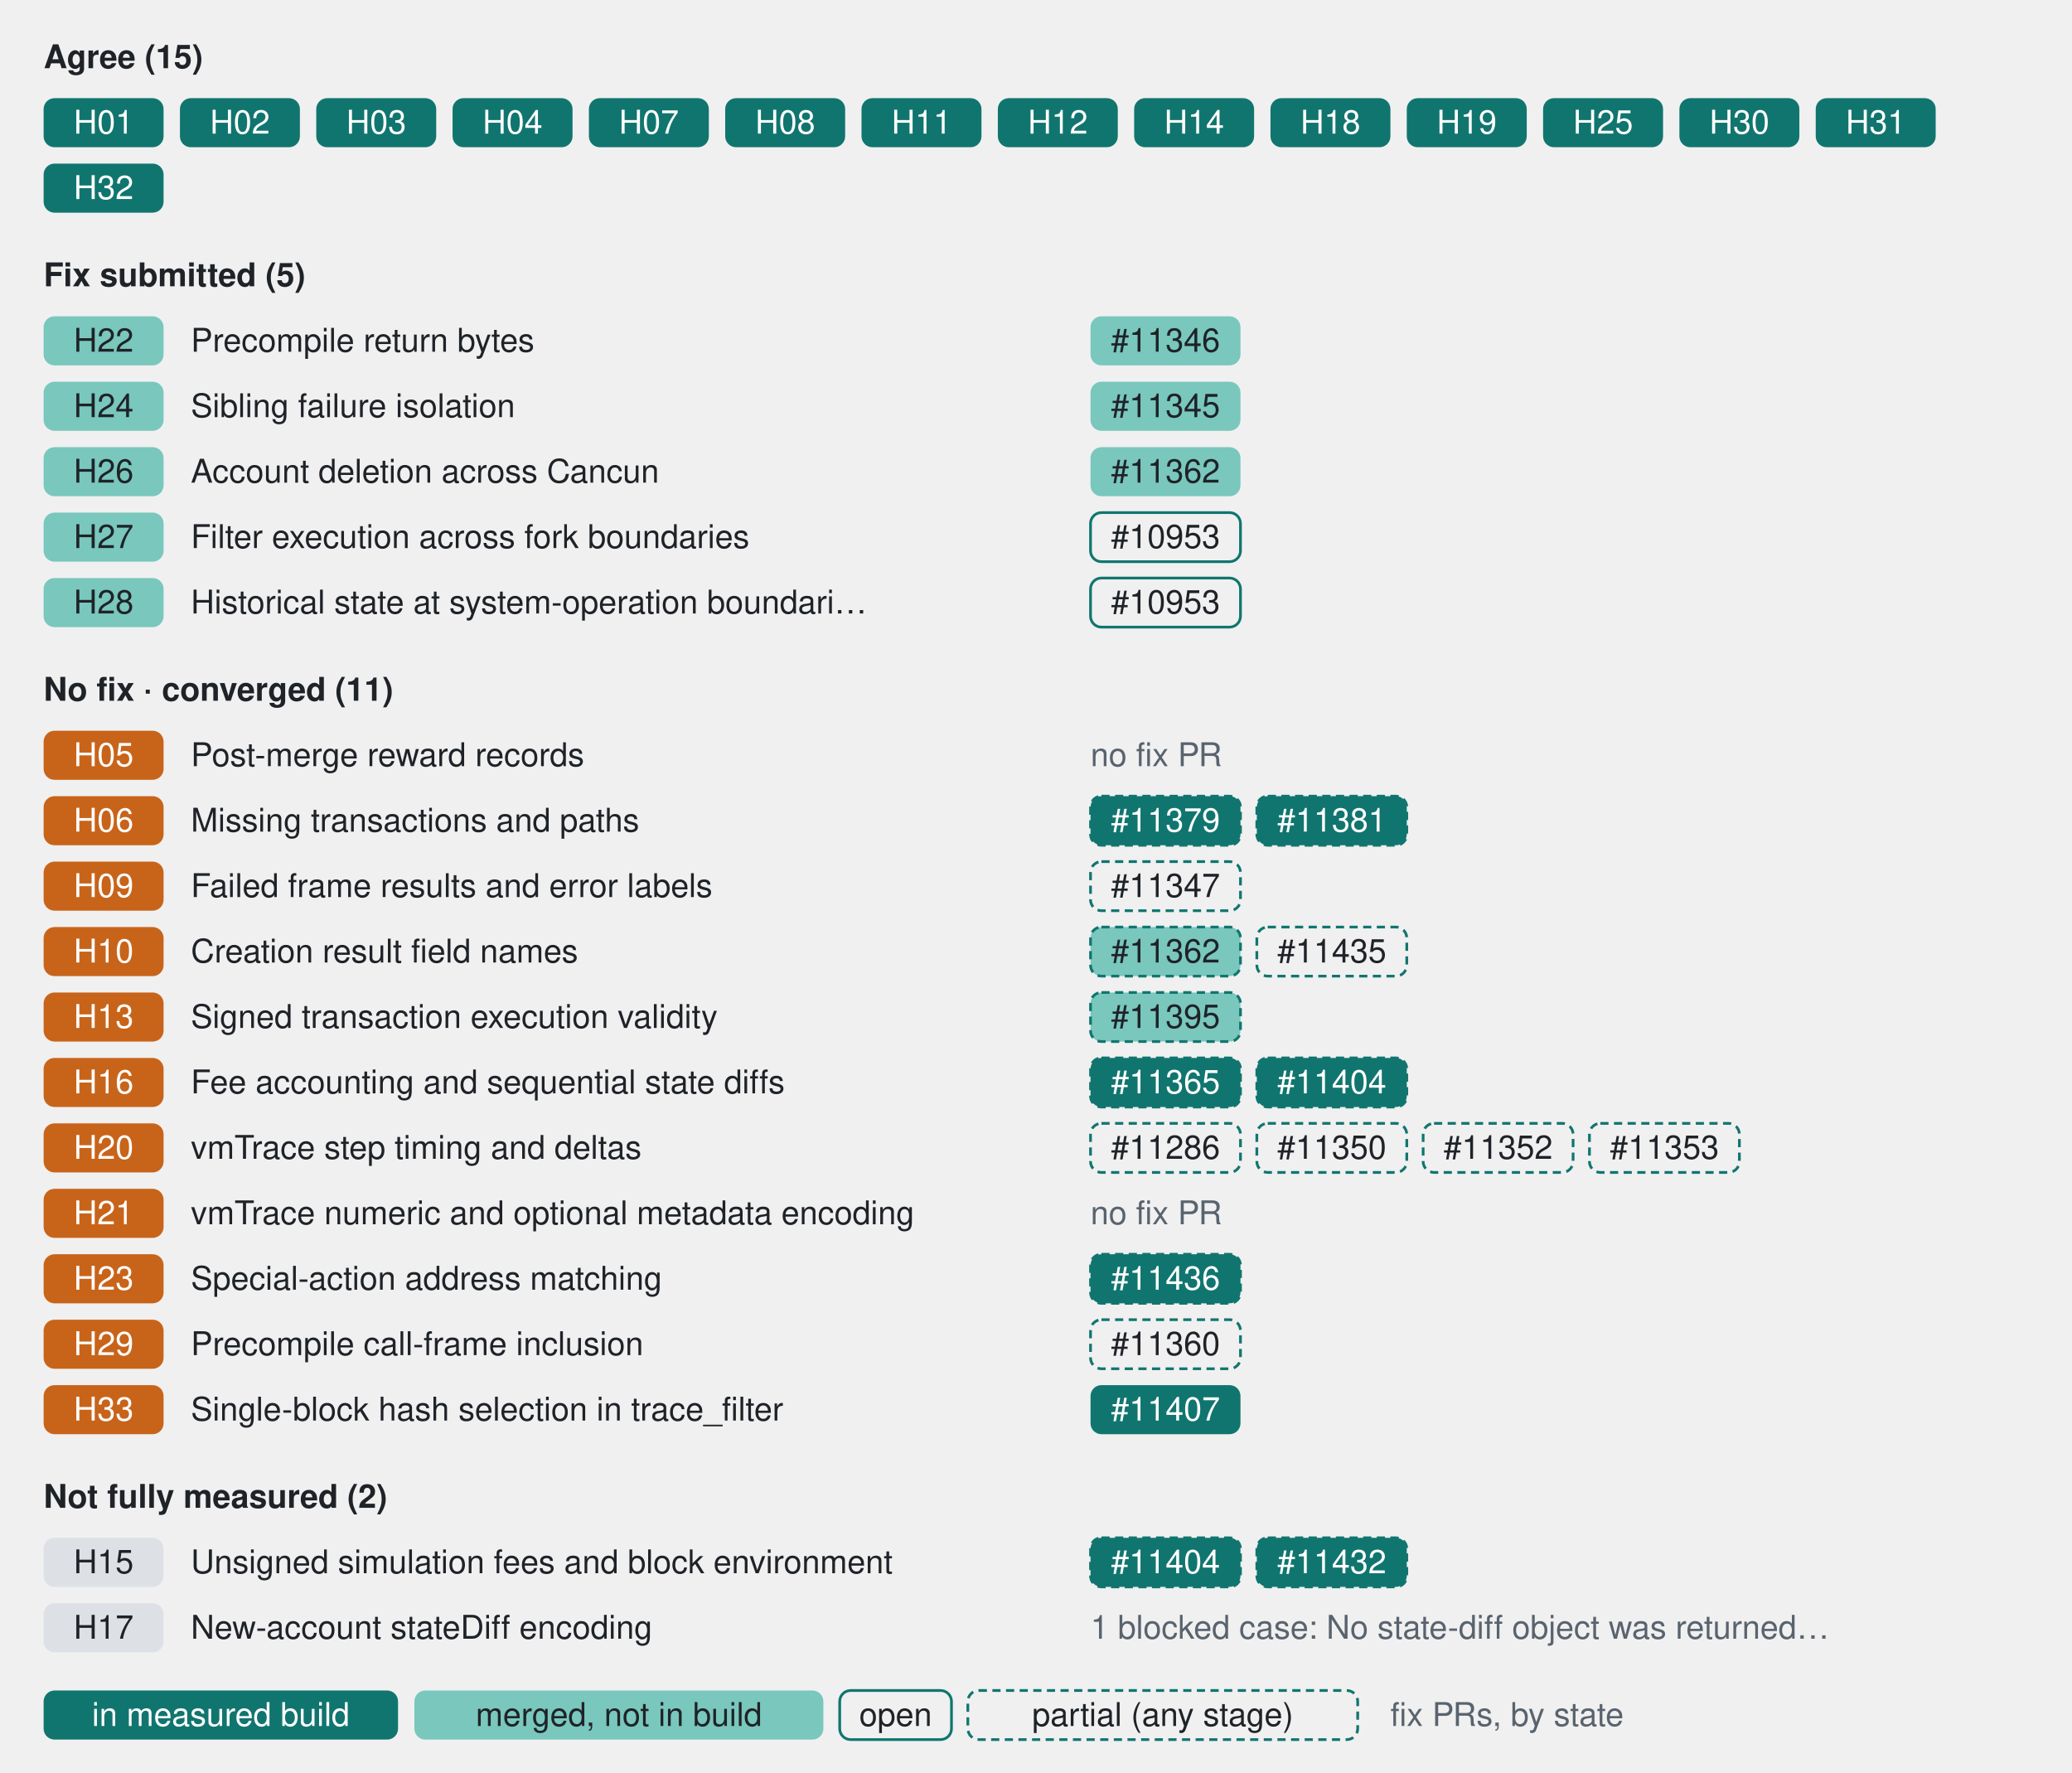
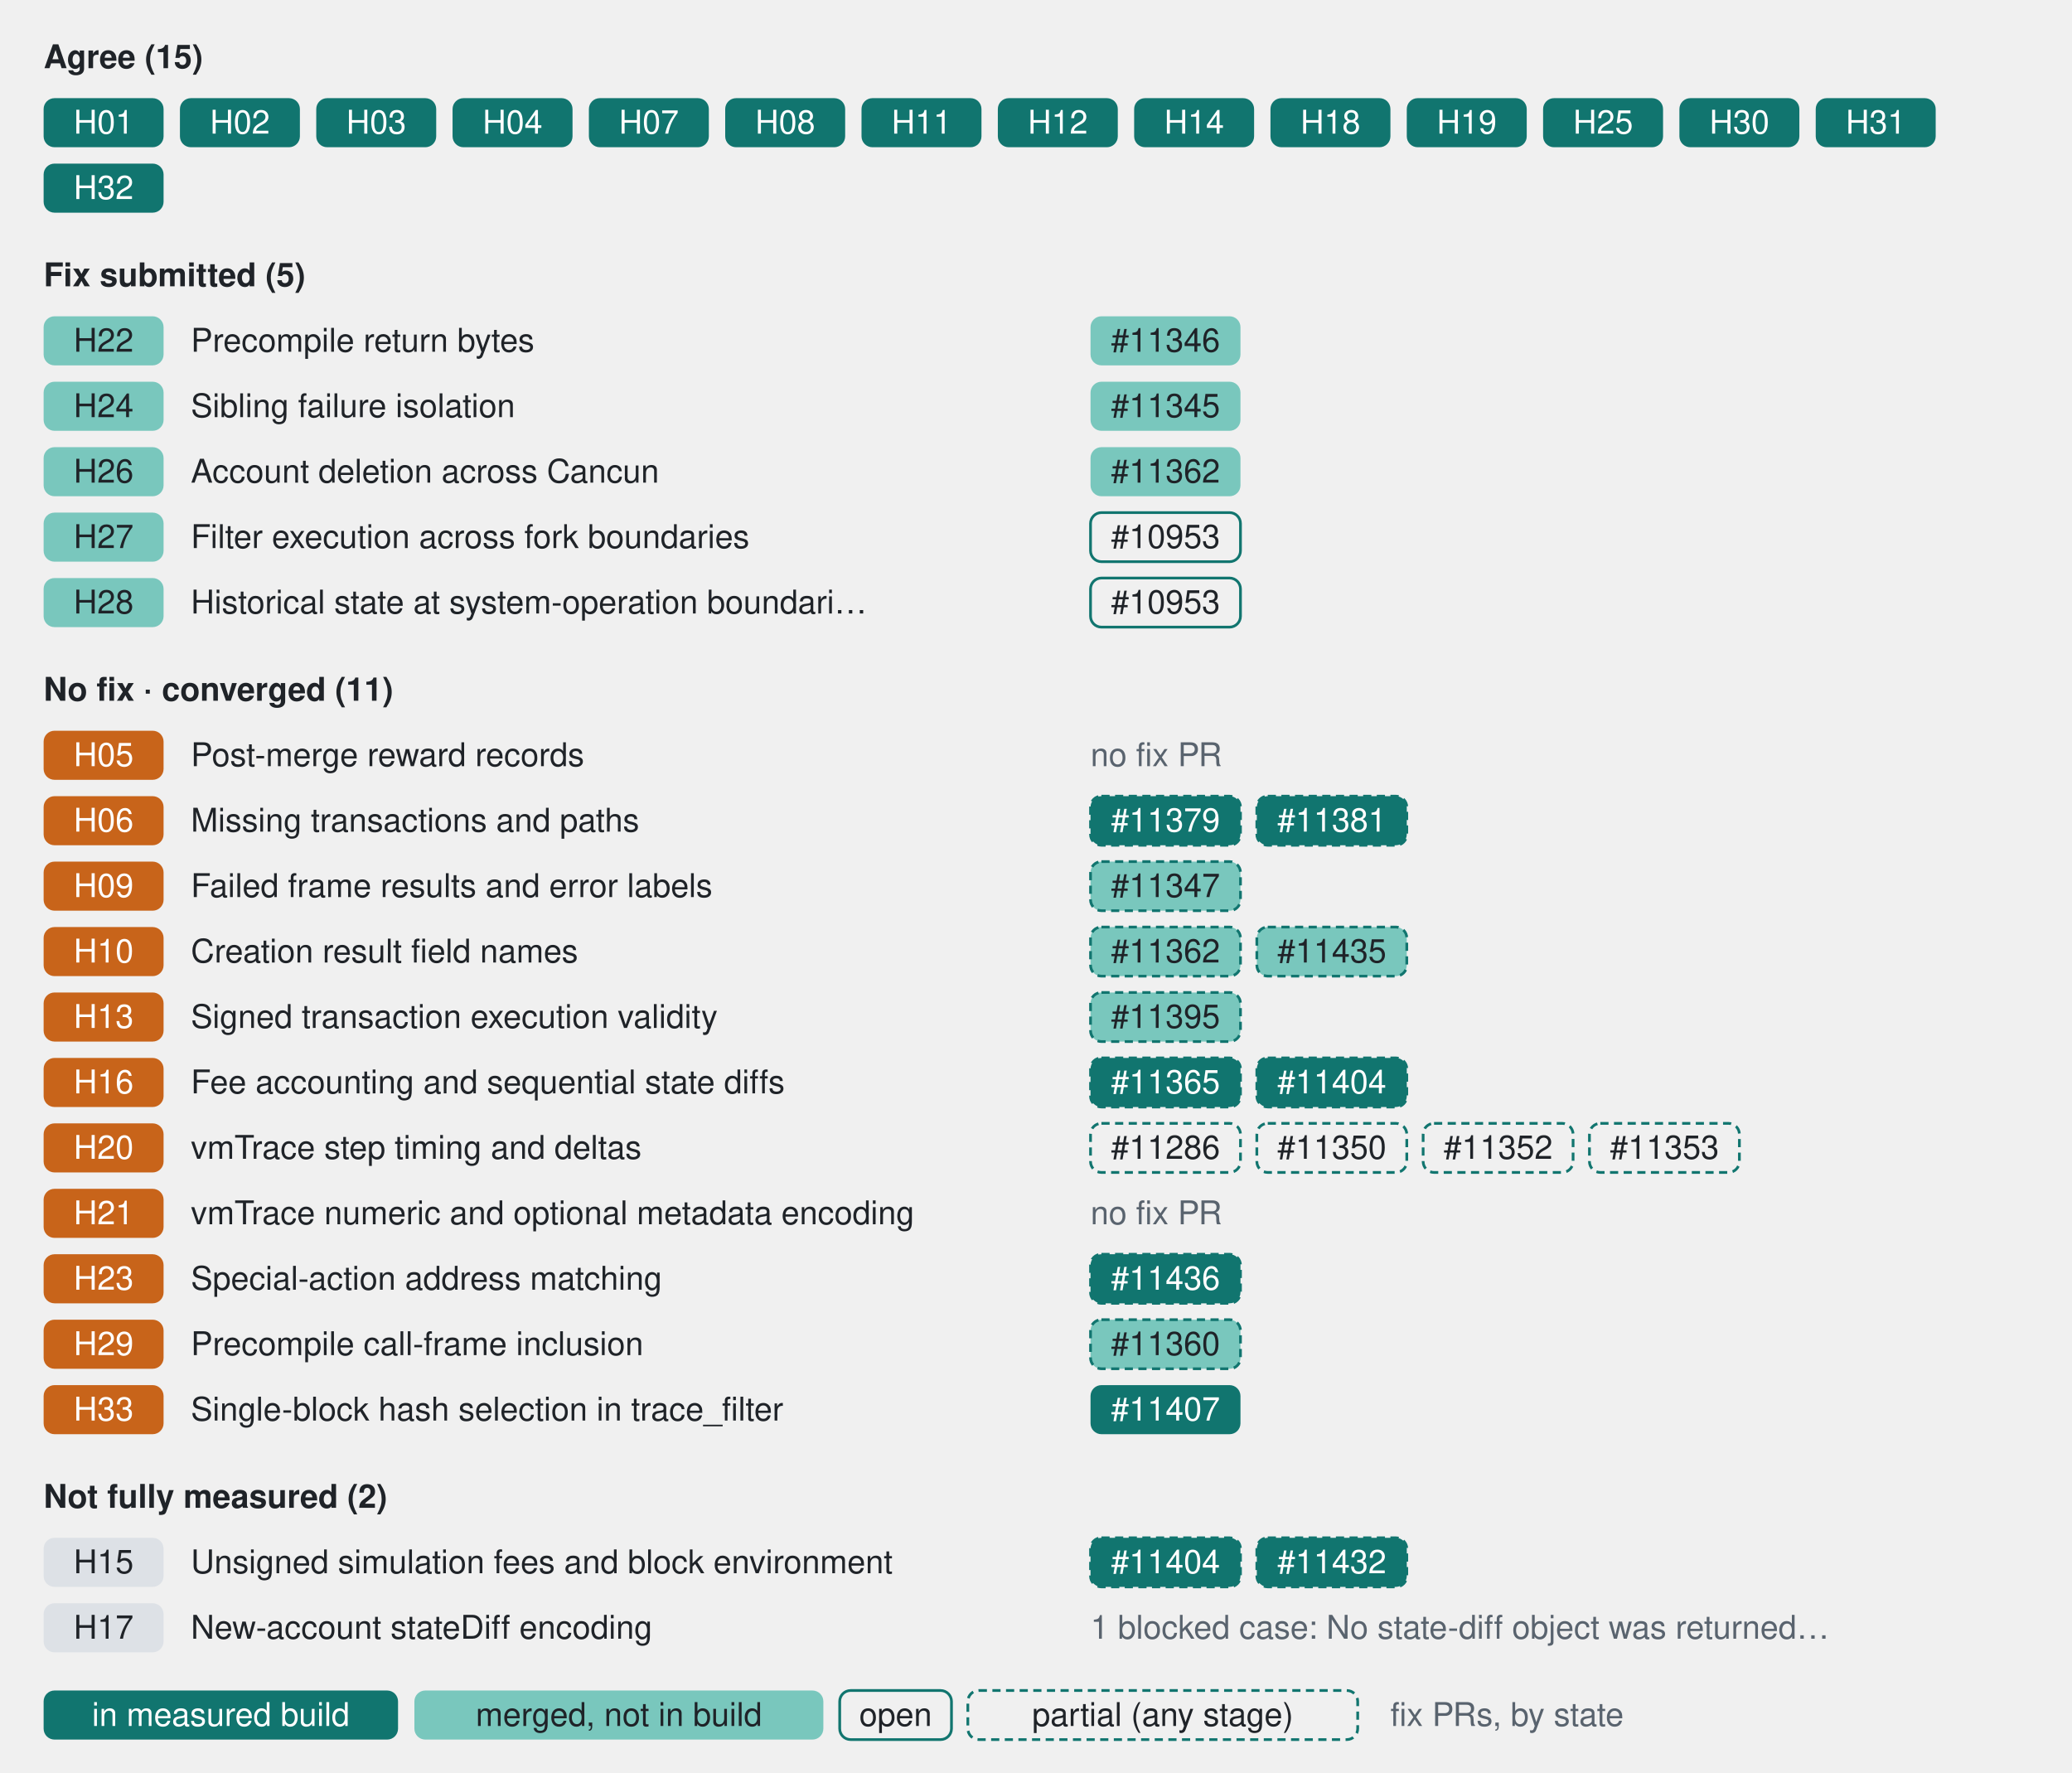
<svg xmlns="http://www.w3.org/2000/svg" width="760" height="650" viewBox="0 0 760 650" role="img" aria-labelledby="title">
  <style>text{font-family:-apple-system,BlinkMacSystemFont,"Segoe UI",Helvetica,Arial,sans-serif;font-size:12px}.head{font-weight:600}.partial{stroke-dasharray:3 2}.label{fill:#1f2328}.muted{fill:#59636e}.pr{fill:none;stroke:#11756f}.edge{stroke:#11756f}.b-agree{fill:#11756f}.n-agree{fill:#ffffff}.b-fix{fill:#79c7bd}.n-fix{fill:#1f2328}.b-converged{fill:#c8641a}.n-converged{fill:#ffffff}.b-review{fill:#f2b36b}.n-review{fill:#1f2328}.b-policy{fill:#8172c4}.n-policy{fill:#ffffff}.b-unmeasured{fill:#dde1e6}.n-unmeasured{fill:#1f2328}@media (prefers-color-scheme:dark){.label{fill:#e6edf3}.muted{fill:#9198a1}.pr{fill:none;stroke:#3aa59a}.edge{stroke:#3aa59a}.b-agree{fill:#3aa59a}.n-agree{fill:#0d1117}.b-fix{fill:#1a6b62}.n-fix{fill:#ffffff}.b-converged{fill:#e5843a}.n-converged{fill:#0d1117}.b-review{fill:#8f5420}.n-review{fill:#ffffff}.b-policy{fill:#9b8fe0}.n-policy{fill:#0d1117}.b-unmeasured{fill:#2d333b}.n-unmeasured{fill:#e6edf3}}</style>
  <text class="label head" x="16" y="25">Agree (15)</text>
  <rect class="b-agree" x="16" y="36" width="44" height="18" rx="4" />
  <text class="n-agree" x="38" y="49" text-anchor="middle">H01</text>
  <rect class="b-agree" x="66" y="36" width="44" height="18" rx="4" />
  <text class="n-agree" x="88" y="49" text-anchor="middle">H02</text>
  <rect class="b-agree" x="116" y="36" width="44" height="18" rx="4" />
  <text class="n-agree" x="138" y="49" text-anchor="middle">H03</text>
  <rect class="b-agree" x="166" y="36" width="44" height="18" rx="4" />
  <text class="n-agree" x="188" y="49" text-anchor="middle">H04</text>
  <rect class="b-agree" x="216" y="36" width="44" height="18" rx="4" />
  <text class="n-agree" x="238" y="49" text-anchor="middle">H07</text>
  <rect class="b-agree" x="266" y="36" width="44" height="18" rx="4" />
  <text class="n-agree" x="288" y="49" text-anchor="middle">H08</text>
  <rect class="b-agree" x="316" y="36" width="44" height="18" rx="4" />
  <text class="n-agree" x="338" y="49" text-anchor="middle">H11</text>
  <rect class="b-agree" x="366" y="36" width="44" height="18" rx="4" />
  <text class="n-agree" x="388" y="49" text-anchor="middle">H12</text>
  <rect class="b-agree" x="416" y="36" width="44" height="18" rx="4" />
  <text class="n-agree" x="438" y="49" text-anchor="middle">H14</text>
  <rect class="b-agree" x="466" y="36" width="44" height="18" rx="4" />
  <text class="n-agree" x="488" y="49" text-anchor="middle">H18</text>
  <rect class="b-agree" x="516" y="36" width="44" height="18" rx="4" />
  <text class="n-agree" x="538" y="49" text-anchor="middle">H19</text>
  <rect class="b-agree" x="566" y="36" width="44" height="18" rx="4" />
  <text class="n-agree" x="588" y="49" text-anchor="middle">H25</text>
  <rect class="b-agree" x="616" y="36" width="44" height="18" rx="4" />
  <text class="n-agree" x="638" y="49" text-anchor="middle">H30</text>
  <rect class="b-agree" x="666" y="36" width="44" height="18" rx="4" />
  <text class="n-agree" x="688" y="49" text-anchor="middle">H31</text>
  <rect class="b-agree" x="16" y="60" width="44" height="18" rx="4" />
  <text class="n-agree" x="38" y="73" text-anchor="middle">H32</text>
  <text class="label head" x="16" y="105">Fix submitted (5)</text>
  <rect class="b-fix" x="16" y="116" width="44" height="18" rx="4" />
  <text class="n-fix" x="38" y="129" text-anchor="middle">H22</text>
  <text class="label" x="70" y="129">Precompile return bytes</text>
  <rect class="b-fix" x="400" y="116" width="55" height="18" rx="4" />
  <text class="n-fix" x="427.5" y="129" text-anchor="middle">#11346</text>
  <rect class="b-fix" x="16" y="140" width="44" height="18" rx="4" />
  <text class="n-fix" x="38" y="153" text-anchor="middle">H24</text>
  <text class="label" x="70" y="153">Sibling failure isolation</text>
  <rect class="b-fix" x="400" y="140" width="55" height="18" rx="4" />
  <text class="n-fix" x="427.5" y="153" text-anchor="middle">#11345</text>
  <rect class="b-fix" x="16" y="164" width="44" height="18" rx="4" />
  <text class="n-fix" x="38" y="177" text-anchor="middle">H26</text>
  <text class="label" x="70" y="177">Account deletion across Cancun</text>
  <rect class="b-fix" x="400" y="164" width="55" height="18" rx="4" />
  <text class="n-fix" x="427.5" y="177" text-anchor="middle">#11362</text>
  <rect class="b-fix" x="16" y="188" width="44" height="18" rx="4" />
  <text class="n-fix" x="38" y="201" text-anchor="middle">H27</text>
  <text class="label" x="70" y="201">Filter execution across fork boundaries</text>
  <rect class="pr" x="400" y="188" width="55" height="18" rx="4" />
  <text class="label" x="427.5" y="201" text-anchor="middle">#10953</text>
  <rect class="b-fix" x="16" y="212" width="44" height="18" rx="4" />
  <text class="n-fix" x="38" y="225" text-anchor="middle">H28</text>
  <text class="label" x="70" y="225">Historical state at system-operation boundari…</text>
  <rect class="pr" x="400" y="212" width="55" height="18" rx="4" />
  <text class="label" x="427.5" y="225" text-anchor="middle">#10953</text>
  <text class="label head" x="16" y="257">No fix · converged (11)</text>
  <rect class="b-converged" x="16" y="268" width="44" height="18" rx="4" />
  <text class="n-converged" x="38" y="281" text-anchor="middle">H05</text>
  <text class="label" x="70" y="281">Post-merge reward records</text>
  <text class="muted" x="400" y="281">no fix PR</text>
  <rect class="b-converged" x="16" y="292" width="44" height="18" rx="4" />
  <text class="n-converged" x="38" y="305" text-anchor="middle">H06</text>
  <text class="label" x="70" y="305">Missing transactions and paths</text>
  <rect class="b-agree edge partial" x="400" y="292" width="55" height="18" rx="4" />
  <text class="n-agree" x="427.5" y="305" text-anchor="middle">#11379</text>
  <rect class="b-agree edge partial" x="461" y="292" width="55" height="18" rx="4" />
  <text class="n-agree" x="488.5" y="305" text-anchor="middle">#11381</text>
  <rect class="b-converged" x="16" y="316" width="44" height="18" rx="4" />
  <text class="n-converged" x="38" y="329" text-anchor="middle">H09</text>
  <text class="label" x="70" y="329">Failed frame results and error labels</text>
-   <rect class="pr edge partial" x="400" y="316" width="55" height="18" rx="4" />
-   <text class="label" x="427.5" y="329" text-anchor="middle">#11347</text>
+   <rect class="b-fix edge partial" x="400" y="316" width="55" height="18" rx="4" />
+   <text class="n-fix" x="427.5" y="329" text-anchor="middle">#11347</text>
  <rect class="b-converged" x="16" y="340" width="44" height="18" rx="4" />
  <text class="n-converged" x="38" y="353" text-anchor="middle">H10</text>
  <text class="label" x="70" y="353">Creation result field names</text>
  <rect class="b-fix edge partial" x="400" y="340" width="55" height="18" rx="4" />
  <text class="n-fix" x="427.5" y="353" text-anchor="middle">#11362</text>
-   <rect class="pr edge partial" x="461" y="340" width="55" height="18" rx="4" />
-   <text class="label" x="488.5" y="353" text-anchor="middle">#11435</text>
+   <rect class="b-fix edge partial" x="461" y="340" width="55" height="18" rx="4" />
+   <text class="n-fix" x="488.5" y="353" text-anchor="middle">#11435</text>
  <rect class="b-converged" x="16" y="364" width="44" height="18" rx="4" />
  <text class="n-converged" x="38" y="377" text-anchor="middle">H13</text>
  <text class="label" x="70" y="377">Signed transaction execution validity</text>
  <rect class="b-fix edge partial" x="400" y="364" width="55" height="18" rx="4" />
  <text class="n-fix" x="427.5" y="377" text-anchor="middle">#11395</text>
  <rect class="b-converged" x="16" y="388" width="44" height="18" rx="4" />
  <text class="n-converged" x="38" y="401" text-anchor="middle">H16</text>
  <text class="label" x="70" y="401">Fee accounting and sequential state diffs</text>
  <rect class="b-agree edge partial" x="400" y="388" width="55" height="18" rx="4" />
  <text class="n-agree" x="427.5" y="401" text-anchor="middle">#11365</text>
  <rect class="b-agree edge partial" x="461" y="388" width="55" height="18" rx="4" />
  <text class="n-agree" x="488.5" y="401" text-anchor="middle">#11404</text>
  <rect class="b-converged" x="16" y="412" width="44" height="18" rx="4" />
  <text class="n-converged" x="38" y="425" text-anchor="middle">H20</text>
  <text class="label" x="70" y="425">vmTrace step timing and deltas</text>
  <rect class="pr edge partial" x="400" y="412" width="55" height="18" rx="4" />
  <text class="label" x="427.5" y="425" text-anchor="middle">#11286</text>
  <rect class="pr edge partial" x="461" y="412" width="55" height="18" rx="4" />
  <text class="label" x="488.5" y="425" text-anchor="middle">#11350</text>
  <rect class="pr edge partial" x="522" y="412" width="55" height="18" rx="4" />
  <text class="label" x="549.5" y="425" text-anchor="middle">#11352</text>
  <rect class="pr edge partial" x="583" y="412" width="55" height="18" rx="4" />
  <text class="label" x="610.5" y="425" text-anchor="middle">#11353</text>
  <rect class="b-converged" x="16" y="436" width="44" height="18" rx="4" />
  <text class="n-converged" x="38" y="449" text-anchor="middle">H21</text>
  <text class="label" x="70" y="449">vmTrace numeric and optional metadata encoding</text>
  <text class="muted" x="400" y="449">no fix PR</text>
  <rect class="b-converged" x="16" y="460" width="44" height="18" rx="4" />
  <text class="n-converged" x="38" y="473" text-anchor="middle">H23</text>
  <text class="label" x="70" y="473">Special-action address matching</text>
  <rect class="b-agree edge partial" x="400" y="460" width="55" height="18" rx="4" />
  <text class="n-agree" x="427.5" y="473" text-anchor="middle">#11436</text>
  <rect class="b-converged" x="16" y="484" width="44" height="18" rx="4" />
  <text class="n-converged" x="38" y="497" text-anchor="middle">H29</text>
  <text class="label" x="70" y="497">Precompile call-frame inclusion</text>
-   <rect class="pr edge partial" x="400" y="484" width="55" height="18" rx="4" />
-   <text class="label" x="427.5" y="497" text-anchor="middle">#11360</text>
+   <rect class="b-fix edge partial" x="400" y="484" width="55" height="18" rx="4" />
+   <text class="n-fix" x="427.5" y="497" text-anchor="middle">#11360</text>
  <rect class="b-converged" x="16" y="508" width="44" height="18" rx="4" />
  <text class="n-converged" x="38" y="521" text-anchor="middle">H33</text>
  <text class="label" x="70" y="521">Single-block hash selection in trace_filter</text>
  <rect class="b-agree" x="400" y="508" width="55" height="18" rx="4" />
  <text class="n-agree" x="427.5" y="521" text-anchor="middle">#11407</text>
  <text class="label head" x="16" y="553">Not fully measured (2)</text>
  <rect class="b-unmeasured" x="16" y="564" width="44" height="18" rx="4" />
  <text class="n-unmeasured" x="38" y="577" text-anchor="middle">H15</text>
  <text class="label" x="70" y="577">Unsigned simulation fees and block environment</text>
  <rect class="b-agree edge partial" x="400" y="564" width="55" height="18" rx="4" />
  <text class="n-agree" x="427.5" y="577" text-anchor="middle">#11404</text>
  <rect class="b-agree edge partial" x="461" y="564" width="55" height="18" rx="4" />
  <text class="n-agree" x="488.5" y="577" text-anchor="middle">#11432</text>
  <rect class="b-unmeasured" x="16" y="588" width="44" height="18" rx="4" />
  <text class="n-unmeasured" x="38" y="601" text-anchor="middle">H17</text>
  <text class="label" x="70" y="601">New-account stateDiff encoding</text>
  <text class="muted" x="400" y="601">1 blocked case: No state-diff object was returned…</text>
  <rect class="b-agree" x="16" y="620" width="130" height="18" rx="4" />
  <text class="n-agree" x="81" y="633" text-anchor="middle">in measured build</text>
  <rect class="b-fix" x="152" y="620" width="150" height="18" rx="4" />
  <text class="n-fix" x="227" y="633" text-anchor="middle">merged, not in build</text>
  <rect class="pr" x="308" y="620" width="41" height="18" rx="4" />
  <text class="label" x="328.5" y="633" text-anchor="middle">open</text>
  <rect class="pr partial" x="355" y="620" width="143" height="18" rx="4" />
  <text class="label" x="426.5" y="633" text-anchor="middle">partial (any stage)</text>
  <text class="muted" x="510" y="633">fix PRs, by state</text>
</svg>
